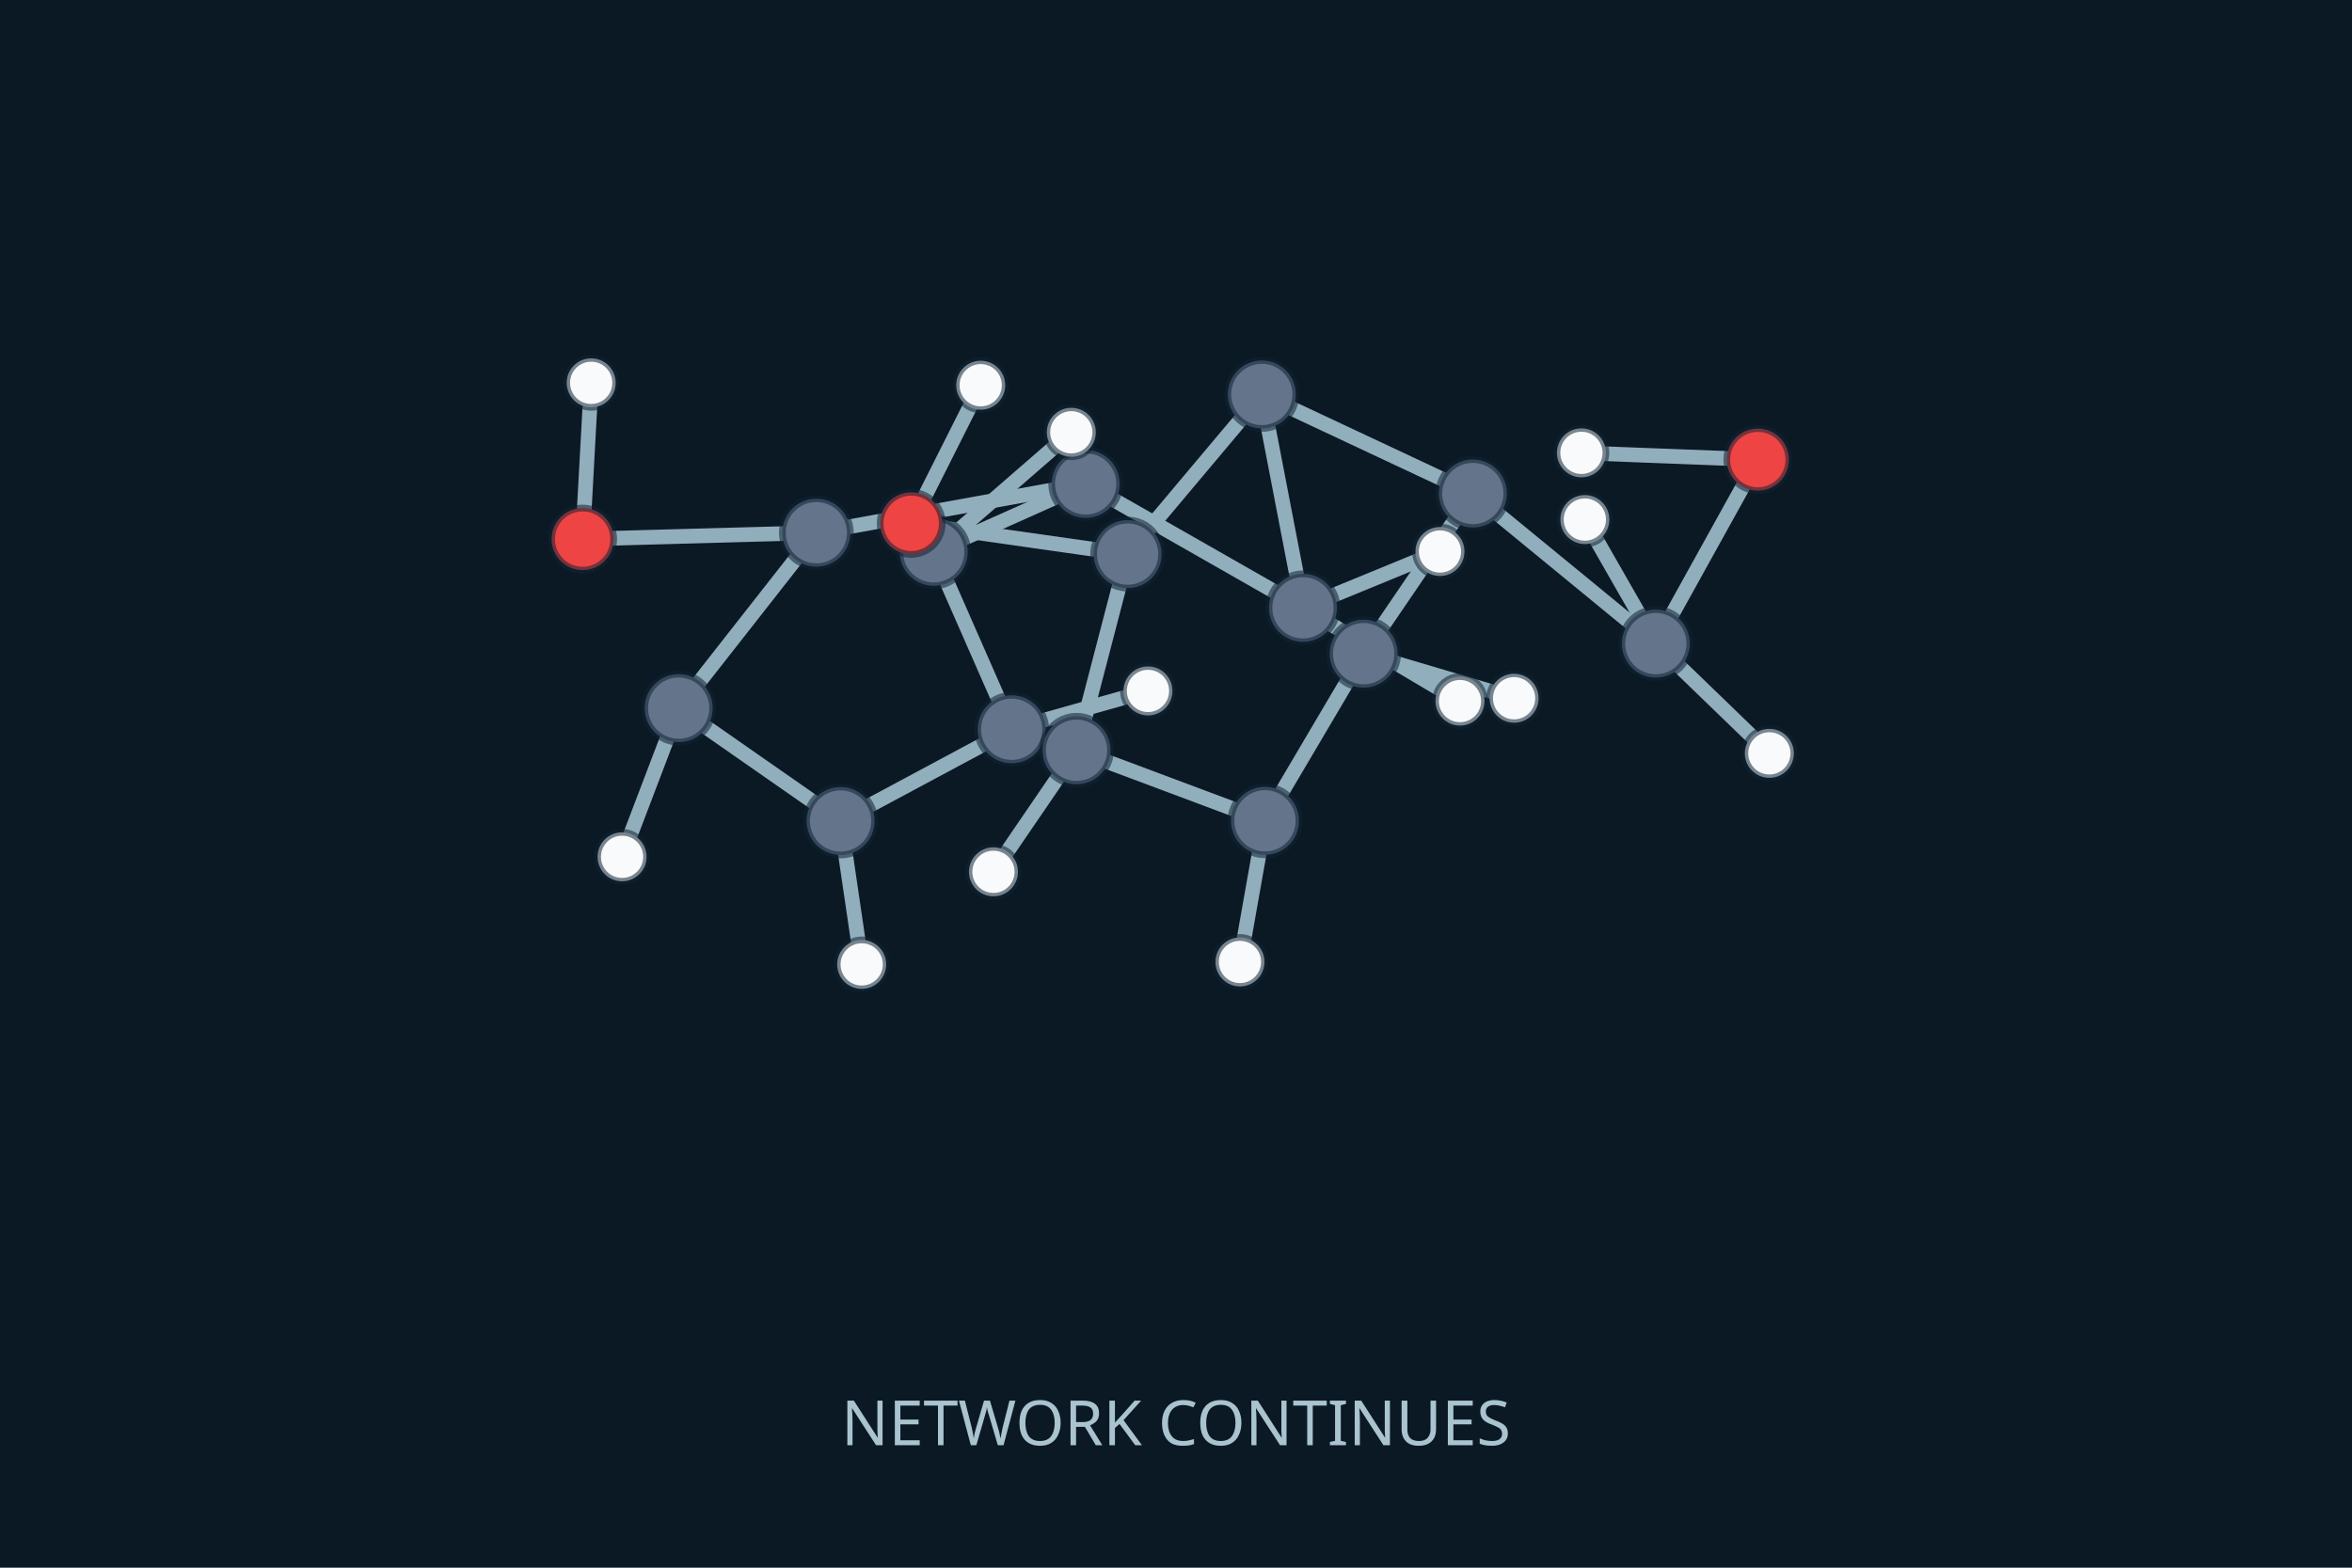
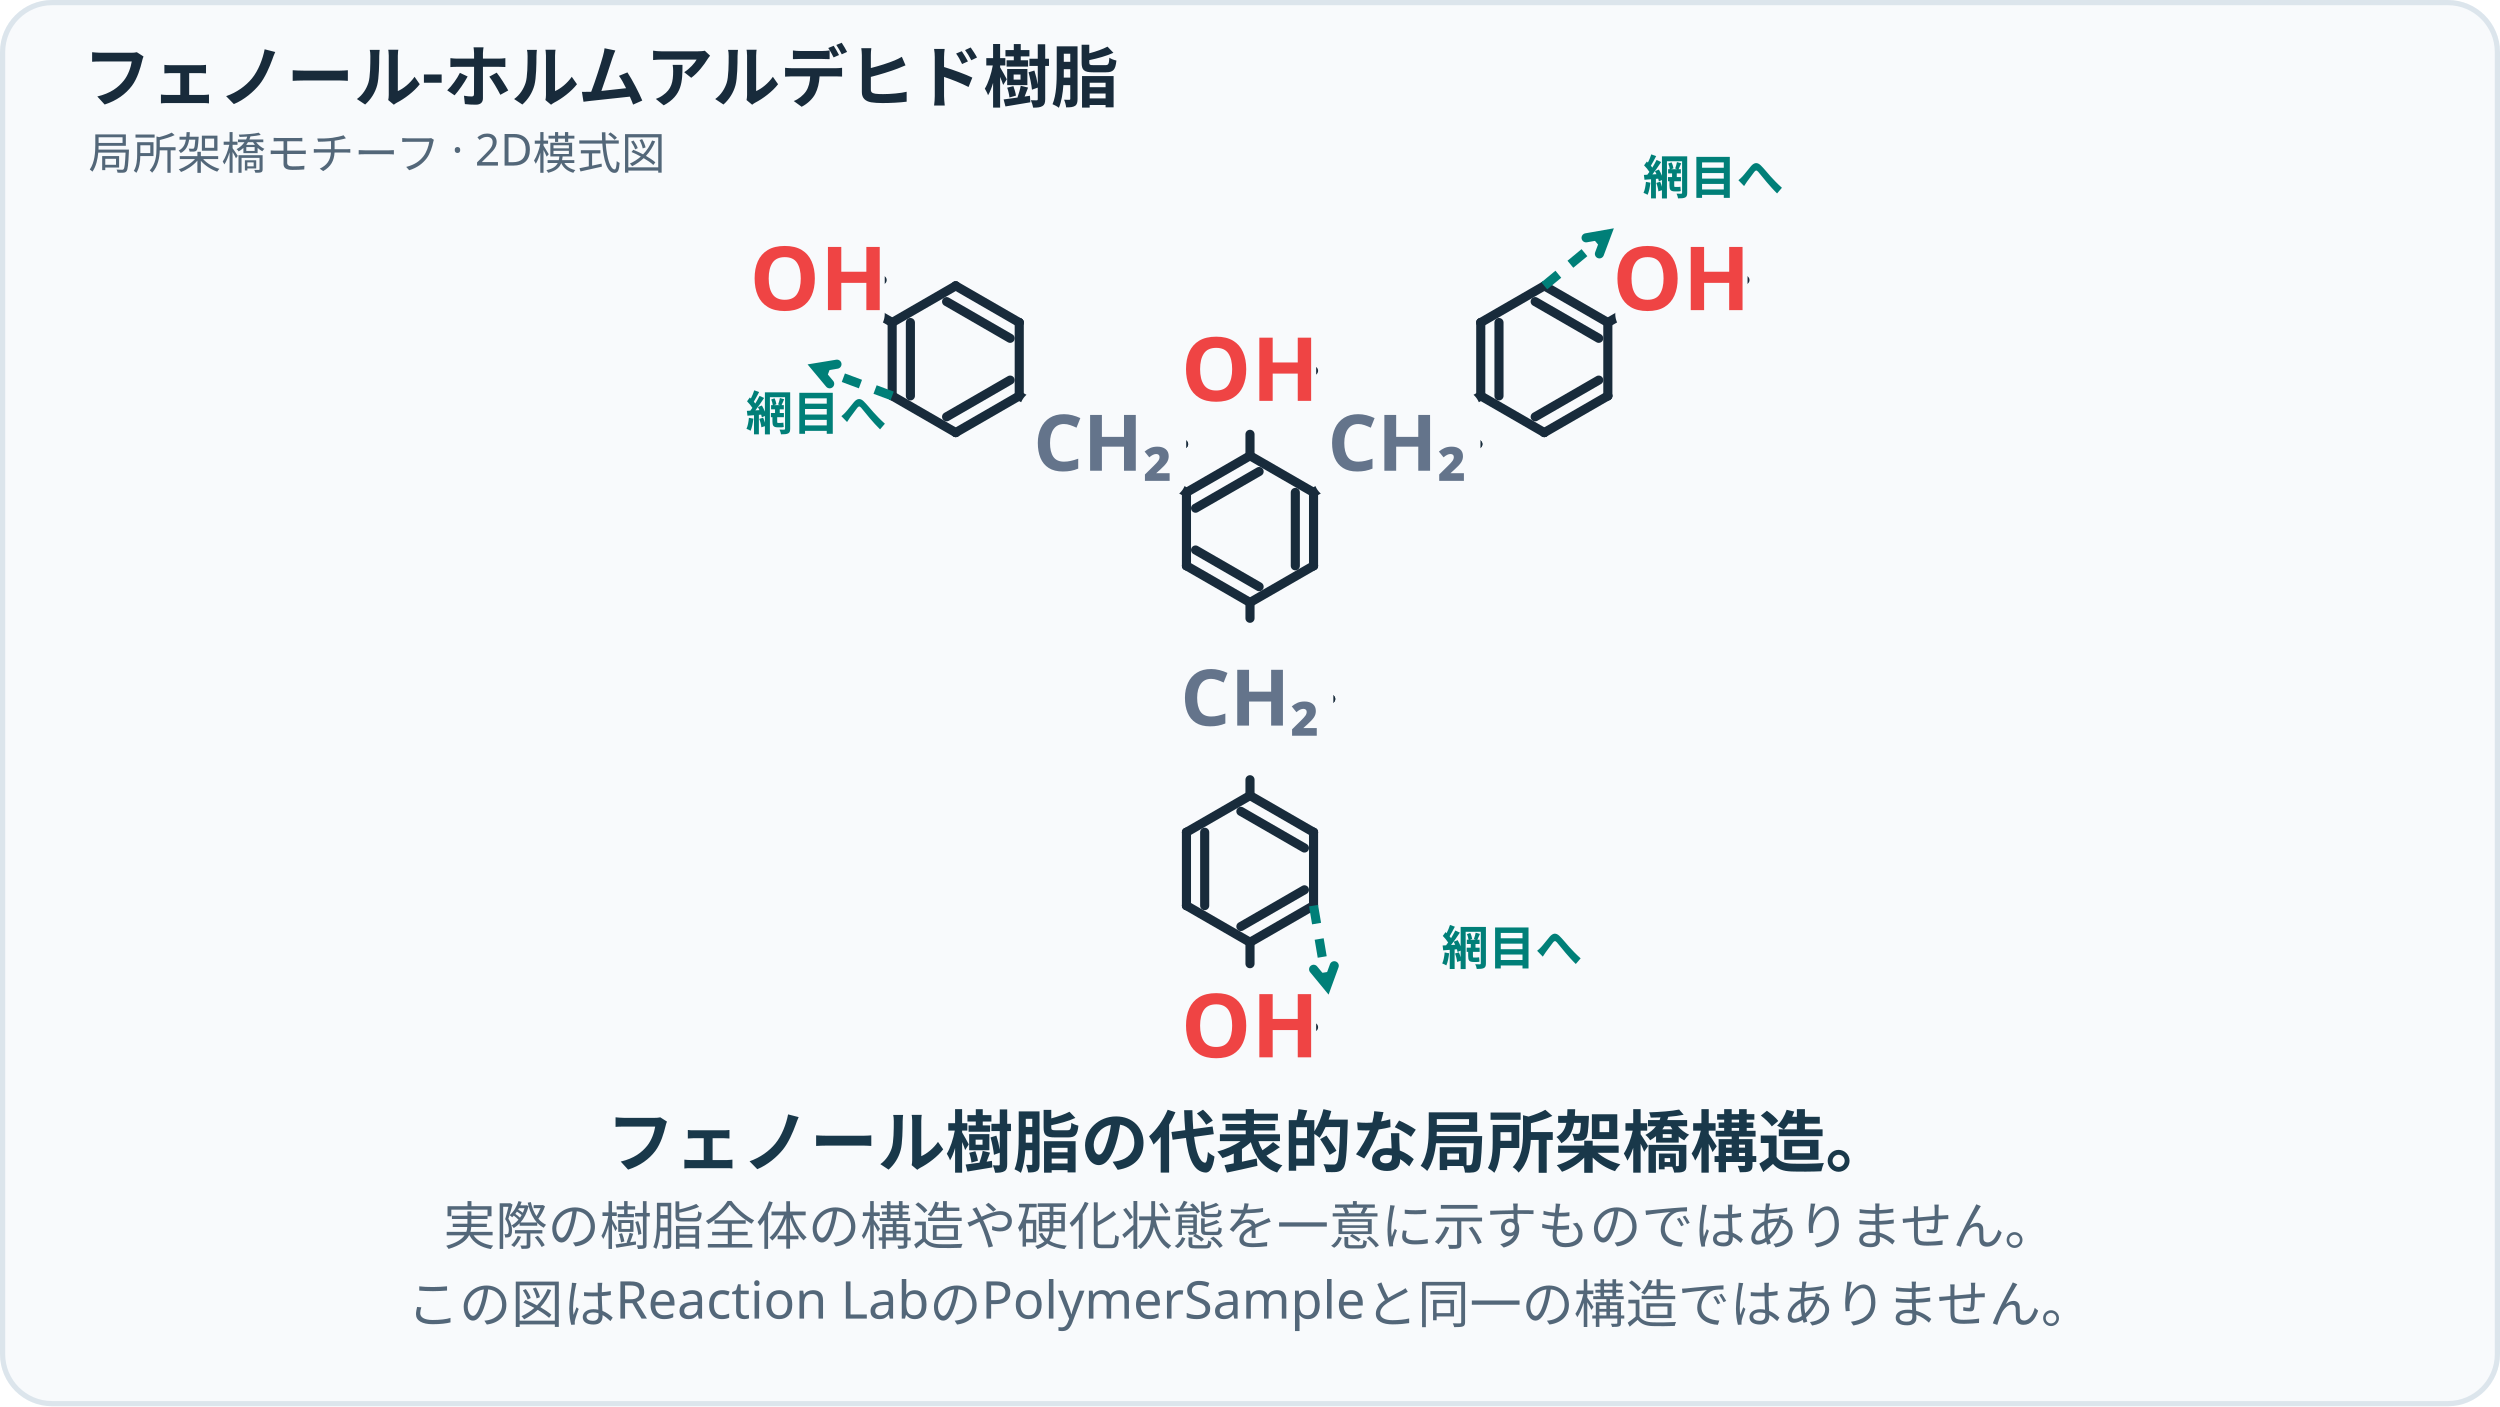
- <svg xmlns="http://www.w3.org/2000/svg" viewBox="0 0 192 128" role="img" aria-label="フェノール-ホルムアルデヒド樹脂 representative segment" data-polymer-id="phenol-formaldehyde-resin">
-   <rect width="192" height="128" fill="#0b1924" />
-   <g>
-     <path d="M66.64 43.494L88.628 39.51" stroke="#91aebd" stroke-width="1.2" stroke-linecap="round" />
-     <path d="M55.404 57.82L66.64 43.494" stroke="#91aebd" stroke-width="1.2" stroke-linecap="round" />
-     <path d="M66.64 43.494L47.563 44.016" stroke="#91aebd" stroke-width="1.2" stroke-linecap="round" />
-     <path d="M88.628 39.51L76.222 45.055" stroke="#91aebd" stroke-width="1.2" stroke-linecap="round" />
-     <path d="M88.628 39.51L106.364 49.627" stroke="#91aebd" stroke-width="1.2" stroke-linecap="round" />
-     <path d="M76.222 45.055L82.586 59.545" stroke="#91aebd" stroke-width="1.2" stroke-linecap="round" />
-     <path d="M76.222 45.055L87.454 35.296" stroke="#91aebd" stroke-width="1.2" stroke-linecap="round" />
-     <path d="M82.586 59.545L68.619 67.033" stroke="#91aebd" stroke-width="1.2" stroke-linecap="round" />
-     <path d="M82.586 59.545L93.711 56.414" stroke="#91aebd" stroke-width="1.2" stroke-linecap="round" />
-     <path d="M68.619 67.033L55.404 57.82" stroke="#91aebd" stroke-width="1.2" stroke-linecap="round" />
-     <path d="M68.619 67.033L70.342 78.742" stroke="#91aebd" stroke-width="1.2" stroke-linecap="round" />
-     <path d="M55.404 57.82L50.782 69.958" stroke="#91aebd" stroke-width="1.2" stroke-linecap="round" />
-     <path d="M47.563 44.016L48.261 31.258" stroke="#91aebd" stroke-width="1.2" stroke-linecap="round" />
-     <path d="M92.051 45.242L103.007 32.208" stroke="#91aebd" stroke-width="1.2" stroke-linecap="round" />
-     <path d="M87.88 61.258L92.051 45.242" stroke="#91aebd" stroke-width="1.2" stroke-linecap="round" />
-     <path d="M92.051 45.242L74.384 42.73" stroke="#91aebd" stroke-width="1.2" stroke-linecap="round" />
-     <path d="M103.007 32.208L120.233 40.294" stroke="#91aebd" stroke-width="1.2" stroke-linecap="round" />
-     <path d="M106.364 49.627L103.007 32.208" stroke="#91aebd" stroke-width="1.2" stroke-linecap="round" />
-     <path d="M103.264 67.018L101.222 78.542" stroke="#91aebd" stroke-width="1.2" stroke-linecap="round" />
-     <path d="M87.88 61.258L81.099 71.183" stroke="#91aebd" stroke-width="1.2" stroke-linecap="round" />
-     <path d="M74.384 42.73L80.058 31.453" stroke="#91aebd" stroke-width="1.2" stroke-linecap="round" />
-     <path d="M120.233 40.294L111.319 53.37" stroke="#91aebd" stroke-width="1.2" stroke-linecap="round" />
-     <path d="M120.233 40.294L135.169 52.55" stroke="#91aebd" stroke-width="1.2" stroke-linecap="round" />
-     <path d="M111.319 53.37L103.264 67.018" stroke="#91aebd" stroke-width="1.2" stroke-linecap="round" />
-     <path d="M111.319 53.37L123.6 57.01" stroke="#91aebd" stroke-width="1.2" stroke-linecap="round" />
-     <path d="M103.264 67.018L87.88 61.258" stroke="#91aebd" stroke-width="1.2" stroke-linecap="round" />
-     <path d="M143.497 37.527L129.095 36.974" stroke="#91aebd" stroke-width="1.2" stroke-linecap="round" />
-     <path d="M106.364 49.627L117.548 45.03" stroke="#91aebd" stroke-width="1.2" stroke-linecap="round" />
-     <path d="M106.364 49.627L119.183 57.243" stroke="#91aebd" stroke-width="1.2" stroke-linecap="round" />
-     <path d="M135.169 52.55L143.497 37.527" stroke="#91aebd" stroke-width="1.2" stroke-linecap="round" />
-     <path d="M135.169 52.55L129.375 42.422" stroke="#91aebd" stroke-width="1.2" stroke-linecap="round" />
-     <path d="M135.169 52.55L144.437 61.51" stroke="#91aebd" stroke-width="1.2" stroke-linecap="round" />
-     <circle cx="66.64" cy="43.494" r="2.776" fill="#64748b" stroke="#102433" stroke-opacity=".55" stroke-width=".55" />
-     <circle cx="88.628" cy="39.51" r="2.776" fill="#64748b" stroke="#102433" stroke-opacity=".55" stroke-width=".55" />
-     <circle cx="76.222" cy="45.055" r="2.776" fill="#64748b" stroke="#102433" stroke-opacity=".55" stroke-width=".55" />
-     <circle cx="82.586" cy="59.545" r="2.776" fill="#64748b" stroke="#102433" stroke-opacity=".55" stroke-width=".55" />
-     <circle cx="68.619" cy="67.033" r="2.776" fill="#64748b" stroke="#102433" stroke-opacity=".55" stroke-width=".55" />
-     <circle cx="55.404" cy="57.82" r="2.776" fill="#64748b" stroke="#102433" stroke-opacity=".55" stroke-width=".55" />
-     <circle cx="47.563" cy="44.016" r="2.535" fill="#ef4444" stroke="#102433" stroke-opacity=".55" stroke-width=".55" />
-     <circle cx="92.051" cy="45.242" r="2.776" fill="#64748b" stroke="#102433" stroke-opacity=".55" stroke-width=".55" />
-     <circle cx="103.007" cy="32.208" r="2.776" fill="#64748b" stroke="#102433" stroke-opacity=".55" stroke-width=".55" />
-     <circle cx="101.222" cy="78.542" r="2" fill="#f8fafc" stroke="#102433" stroke-opacity=".55" stroke-width=".55" />
-     <circle cx="81.099" cy="71.183" r="2" fill="#f8fafc" stroke="#102433" stroke-opacity=".55" stroke-width=".55" />
-     <circle cx="80.058" cy="31.453" r="2" fill="#f8fafc" stroke="#102433" stroke-opacity=".55" stroke-width=".55" />
-     <circle cx="87.454" cy="35.296" r="2" fill="#f8fafc" stroke="#102433" stroke-opacity=".55" stroke-width=".55" />
-     <circle cx="120.233" cy="40.294" r="2.776" fill="#64748b" stroke="#102433" stroke-opacity=".55" stroke-width=".55" />
-     <circle cx="111.319" cy="53.37" r="2.776" fill="#64748b" stroke="#102433" stroke-opacity=".55" stroke-width=".55" />
-     <circle cx="103.264" cy="67.018" r="2.776" fill="#64748b" stroke="#102433" stroke-opacity=".55" stroke-width=".55" />
-     <circle cx="87.88" cy="61.258" r="2.776" fill="#64748b" stroke="#102433" stroke-opacity=".55" stroke-width=".55" />
-     <circle cx="74.384" cy="42.73" r="2.535" fill="#ef4444" stroke="#102433" stroke-opacity=".55" stroke-width=".55" />
-     <circle cx="129.095" cy="36.974" r="2" fill="#f8fafc" stroke="#102433" stroke-opacity=".55" stroke-width=".55" />
-     <circle cx="123.6" cy="57.01" r="2" fill="#f8fafc" stroke="#102433" stroke-opacity=".55" stroke-width=".55" />
-     <circle cx="93.711" cy="56.414" r="2" fill="#f8fafc" stroke="#102433" stroke-opacity=".55" stroke-width=".55" />
-     <circle cx="106.364" cy="49.627" r="2.776" fill="#64748b" stroke="#102433" stroke-opacity=".55" stroke-width=".55" />
-     <circle cx="117.548" cy="45.03" r="2" fill="#f8fafc" stroke="#102433" stroke-opacity=".55" stroke-width=".55" />
-     <circle cx="119.183" cy="57.243" r="2" fill="#f8fafc" stroke="#102433" stroke-opacity=".55" stroke-width=".55" />
-     <circle cx="70.342" cy="78.742" r="2" fill="#f8fafc" stroke="#102433" stroke-opacity=".55" stroke-width=".55" />
-     <circle cx="50.782" cy="69.958" r="2" fill="#f8fafc" stroke="#102433" stroke-opacity=".55" stroke-width=".55" />
-     <circle cx="48.261" cy="31.258" r="2" fill="#f8fafc" stroke="#102433" stroke-opacity=".55" stroke-width=".55" />
-     <circle cx="135.169" cy="52.55" r="2.776" fill="#64748b" stroke="#102433" stroke-opacity=".55" stroke-width=".55" />
-     <circle cx="143.497" cy="37.527" r="2.535" fill="#ef4444" stroke="#102433" stroke-opacity=".55" stroke-width=".55" />
-     <circle cx="129.375" cy="42.422" r="2" fill="#f8fafc" stroke="#102433" stroke-opacity=".55" stroke-width=".55" />
-     <circle cx="144.437" cy="61.51" r="2" fill="#f8fafc" stroke="#102433" stroke-opacity=".55" stroke-width=".55" />
+ <svg xmlns="http://www.w3.org/2000/svg" viewBox="0 0 960 540" role="img" aria-labelledby="polymer-title polymer-description" data-polymer-id="phenol-formaldehyde-resin" data-generator-version="task7-2d-v1" data-structure-source-commit="3050fed9c89f16aed19c2323db94fef5f9f9765e" data-representation-type="network-junction" data-atom-count="52" data-bond-count="55">
+   <rect width="960" height="540" rx="20" fill="#f8fafc" />
+   <rect x="1" y="1" width="958" height="538" rx="19" fill="none" stroke="#dce5ec" stroke-width="2" />
+   <text class="figure-title" x="32" y="39" font-family="sans-serif" font-size="26" font-weight="750" fill="#182b3b">フェノール-ホルムアルデヒド樹脂</text>
+   <text class="figure-kicker" x="34" y="65" font-family="sans-serif" font-size="17" fill="#536779">局所架橋モチーフ · 2D模式図</text>
+   <g class="chemical-bonds" fill="none" stroke="#182b3b" stroke-width="3.5" stroke-linecap="round" stroke-linejoin="round">
+     <g class="bond" data-bond-ref="phenol-core.a0::phenol-core.a1" data-atom-a="phenol-core.a0" data-atom-b="phenol-core.a1" data-bond-order="2">
+       <path d="M480 175L455.6 189.09" />
+       <path d="M483.5 181.07L459.1 195.15" />
+     </g>
+     <g class="bond" data-bond-ref="phenol-core.a1::phenol-core.a2" data-atom-a="phenol-core.a1" data-atom-b="phenol-core.a2" data-bond-order="1">
+       <path d="M455.6 189.09L455.6 217.27" />
+     </g>
+     <g class="bond" data-bond-ref="phenol-core.a2::phenol-core.a3" data-atom-a="phenol-core.a2" data-atom-b="phenol-core.a3" data-bond-order="2">
+       <path d="M455.6 217.27L480 231.35" />
+       <path d="M459.1 211.2L483.5 225.29" />
+     </g>
+     <g class="bond" data-bond-ref="phenol-core.a3::phenol-core.a4" data-atom-a="phenol-core.a3" data-atom-b="phenol-core.a4" data-bond-order="1">
+       <path d="M480 231.35L504.4 217.27" />
+     </g>
+     <g class="bond" data-bond-ref="phenol-core.a4::phenol-core.a5" data-atom-a="phenol-core.a4" data-atom-b="phenol-core.a5" data-bond-order="2">
+       <path d="M504.4 217.27L504.4 189.09" />
+       <path d="M497.4 217.27L497.4 189.09" />
+     </g>
+     <g class="bond" data-bond-ref="phenol-core.a5::phenol-core.a0" data-atom-a="phenol-core.a5" data-atom-b="phenol-core.a0" data-bond-order="1">
+       <path d="M504.4 189.09L480 175" />
+     </g>
+     <g class="bond" data-bond-ref="phenol-core.a0::phenol-core.a6" data-atom-a="phenol-core.a0" data-atom-b="phenol-core.a6" data-bond-order="1">
+       <path d="M480 175L480 166.78" />
+     </g>
+     <g class="bond" data-bond-ref="phenol-core.a2::phenol-core.a8" data-atom-a="phenol-core.a2" data-atom-b="phenol-core.a8" data-bond-order="1">
+       <path d="M455.6 217.27L455.6 217.27" />
+     </g>
+     <g class="bond" data-bond-ref="phenol-core.a4::phenol-core.a10" data-atom-a="phenol-core.a4" data-atom-b="phenol-core.a10" data-bond-order="1">
+       <path d="M504.4 217.27L504.4 217.27" />
+     </g>
+     <g class="bond" data-bond-ref="phenol-core.a6::phenol-core.a12" data-atom-a="phenol-core.a6" data-atom-b="phenol-core.a12" data-bond-order="1">
+       <path d="M504.4 142.38L480 142.38" />
+     </g>
+     <g class="bond" data-bond-ref="phenol-arm-1.a0::phenol-arm-1.a1" data-atom-a="phenol-arm-1.a0" data-atom-b="phenol-arm-1.a1" data-bond-order="2">
+       <path d="M342.59 123.85L342.59 152.02" />
+       <path d="M349.59 123.85L349.59 152.02" />
+     </g>
+     <g class="bond" data-bond-ref="phenol-arm-1.a1::phenol-arm-1.a2" data-atom-a="phenol-arm-1.a1" data-atom-b="phenol-arm-1.a2" data-bond-order="1">
+       <path d="M342.59 152.02L366.99 166.11" />
+     </g>
+     <g class="bond" data-bond-ref="phenol-arm-1.a2::phenol-arm-1.a3" data-atom-a="phenol-arm-1.a2" data-atom-b="phenol-arm-1.a3" data-bond-order="2">
+       <path d="M366.99 166.11L391.39 152.02" />
+       <path d="M363.49 160.05L387.89 145.96" />
+     </g>
+     <g class="bond" data-bond-ref="phenol-arm-1.a3::phenol-arm-1.a4" data-atom-a="phenol-arm-1.a3" data-atom-b="phenol-arm-1.a4" data-bond-order="1">
+       <path d="M391.39 152.02L391.39 123.85" />
+     </g>
+     <g class="bond" data-bond-ref="phenol-arm-1.a4::phenol-arm-1.a5" data-atom-a="phenol-arm-1.a4" data-atom-b="phenol-arm-1.a5" data-bond-order="2">
+       <path d="M391.39 123.85L366.99 109.76" />
+       <path d="M387.89 129.91L363.49 115.82" />
+     </g>
+     <g class="bond" data-bond-ref="phenol-arm-1.a5::phenol-arm-1.a0" data-atom-a="phenol-arm-1.a5" data-atom-b="phenol-arm-1.a0" data-bond-order="1">
+       <path d="M366.99 109.76L342.59 123.85" />
+     </g>
+     <g class="bond" data-bond-ref="phenol-arm-1.a0::phenol-arm-1.a6" data-atom-a="phenol-arm-1.a0" data-atom-b="phenol-arm-1.a6" data-bond-order="1">
+       <path d="M342.59 123.85L335.47 119.74" />
+     </g>
+     <g class="bond" data-bond-ref="phenol-arm-1.a2::phenol-arm-1.a8" data-atom-a="phenol-arm-1.a2" data-atom-b="phenol-arm-1.a8" data-bond-order="1">
+       <path d="M366.99 166.11L366.99 166.11" />
+     </g>
+     <g class="bond" data-bond-ref="phenol-arm-1.a4::phenol-arm-1.a10" data-atom-a="phenol-arm-1.a4" data-atom-b="phenol-arm-1.a10" data-bond-order="1">
+       <path d="M391.39 123.85L391.39 123.85" />
+     </g>
+     <g class="bond" data-bond-ref="phenol-arm-1.a5::phenol-arm-1.a11" data-atom-a="phenol-arm-1.a5" data-atom-b="phenol-arm-1.a11" data-bond-order="1">
+       <path d="M366.99 109.76L366.99 109.76" />
+     </g>
+     <g class="bond" data-bond-ref="phenol-arm-1.a6::phenol-arm-1.a12" data-atom-a="phenol-arm-1.a6" data-atom-b="phenol-arm-1.a12" data-bond-order="1">
+       <path d="M338.74 107.54L314.34 107.54" />
+     </g>
+     <g class="bond" data-bond-ref="phenol-arm-2.a0::phenol-arm-2.a1" data-atom-a="phenol-arm-2.a0" data-atom-b="phenol-arm-2.a1" data-bond-order="2">
+       <path d="M480 361.84L504.4 347.76" />
+       <path d="M476.5 355.78L500.9 341.69" />
+     </g>
+     <g class="bond" data-bond-ref="phenol-arm-2.a1::phenol-arm-2.a2" data-atom-a="phenol-arm-2.a1" data-atom-b="phenol-arm-2.a2" data-bond-order="1">
+       <path d="M504.4 347.76L504.4 319.58" />
+     </g>
+     <g class="bond" data-bond-ref="phenol-arm-2.a2::phenol-arm-2.a3" data-atom-a="phenol-arm-2.a2" data-atom-b="phenol-arm-2.a3" data-bond-order="2">
+       <path d="M504.4 319.58L480 305.49" />
+       <path d="M500.9 325.64L476.5 311.56" />
+     </g>
+     <g class="bond" data-bond-ref="phenol-arm-2.a3::phenol-arm-2.a4" data-atom-a="phenol-arm-2.a3" data-atom-b="phenol-arm-2.a4" data-bond-order="1">
+       <path d="M480 305.49L455.6 319.58" />
+     </g>
+     <g class="bond" data-bond-ref="phenol-arm-2.a4::phenol-arm-2.a5" data-atom-a="phenol-arm-2.a4" data-atom-b="phenol-arm-2.a5" data-bond-order="2">
+       <path d="M455.6 319.58L455.6 347.76" />
+       <path d="M462.6 319.58L462.6 347.76" />
+     </g>
+     <g class="bond" data-bond-ref="phenol-arm-2.a5::phenol-arm-2.a0" data-atom-a="phenol-arm-2.a5" data-atom-b="phenol-arm-2.a0" data-bond-order="1">
+       <path d="M455.6 347.76L480 361.84" />
+     </g>
+     <g class="bond" data-bond-ref="phenol-arm-2.a0::phenol-arm-2.a6" data-atom-a="phenol-arm-2.a0" data-atom-b="phenol-arm-2.a6" data-bond-order="1">
+       <path d="M480 361.84L480 370.06" />
+     </g>
+     <g class="bond" data-bond-ref="phenol-arm-2.a2::phenol-arm-2.a8" data-atom-a="phenol-arm-2.a2" data-atom-b="phenol-arm-2.a8" data-bond-order="1">
+       <path d="M504.4 319.58L504.4 319.58" />
+     </g>
+     <g class="bond" data-bond-ref="phenol-arm-2.a4::phenol-arm-2.a10" data-atom-a="phenol-arm-2.a4" data-atom-b="phenol-arm-2.a10" data-bond-order="1">
+       <path d="M455.6 319.58L455.6 319.58" />
+     </g>
+     <g class="bond" data-bond-ref="phenol-arm-2.a5::phenol-arm-2.a11" data-atom-a="phenol-arm-2.a5" data-atom-b="phenol-arm-2.a11" data-bond-order="1">
+       <path d="M455.6 347.76L455.6 347.76" />
+     </g>
+     <g class="bond" data-bond-ref="phenol-arm-2.a6::phenol-arm-2.a12" data-atom-a="phenol-arm-2.a6" data-atom-b="phenol-arm-2.a12" data-bond-order="1">
+       <path d="M504.4 394.46L480 394.46" />
+     </g>
+     <g class="bond" data-bond-ref="phenol-arm-3.a0::phenol-arm-3.a1" data-atom-a="phenol-arm-3.a0" data-atom-b="phenol-arm-3.a1" data-bond-order="2">
+       <path d="M617.41 123.85L593.01 109.76" />
+       <path d="M613.91 129.91L589.51 115.82" />
+     </g>
+     <g class="bond" data-bond-ref="phenol-arm-3.a1::phenol-arm-3.a2" data-atom-a="phenol-arm-3.a1" data-atom-b="phenol-arm-3.a2" data-bond-order="1">
+       <path d="M593.01 109.76L568.61 123.85" />
+     </g>
+     <g class="bond" data-bond-ref="phenol-arm-3.a2::phenol-arm-3.a3" data-atom-a="phenol-arm-3.a2" data-atom-b="phenol-arm-3.a3" data-bond-order="2">
+       <path d="M568.61 123.85L568.61 152.02" />
+       <path d="M575.61 123.85L575.61 152.02" />
+     </g>
+     <g class="bond" data-bond-ref="phenol-arm-3.a3::phenol-arm-3.a4" data-atom-a="phenol-arm-3.a3" data-atom-b="phenol-arm-3.a4" data-bond-order="1">
+       <path d="M568.61 152.02L593.01 166.11" />
+     </g>
+     <g class="bond" data-bond-ref="phenol-arm-3.a4::phenol-arm-3.a5" data-atom-a="phenol-arm-3.a4" data-atom-b="phenol-arm-3.a5" data-bond-order="2">
+       <path d="M593.01 166.11L617.41 152.02" />
+       <path d="M589.51 160.05L613.91 145.96" />
+     </g>
+     <g class="bond" data-bond-ref="phenol-arm-3.a5::phenol-arm-3.a0" data-atom-a="phenol-arm-3.a5" data-atom-b="phenol-arm-3.a0" data-bond-order="1">
+       <path d="M617.41 152.02L617.41 123.85" />
+     </g>
+     <g class="bond" data-bond-ref="phenol-arm-3.a0::phenol-arm-3.a6" data-atom-a="phenol-arm-3.a0" data-atom-b="phenol-arm-3.a6" data-bond-order="1">
+       <path d="M617.41 123.85L624.53 119.74" />
+     </g>
+     <g class="bond" data-bond-ref="phenol-arm-3.a2::phenol-arm-3.a8" data-atom-a="phenol-arm-3.a2" data-atom-b="phenol-arm-3.a8" data-bond-order="1">
+       <path d="M568.61 123.85L568.61 123.85" />
+     </g>
+     <g class="bond" data-bond-ref="phenol-arm-3.a4::phenol-arm-3.a10" data-atom-a="phenol-arm-3.a4" data-atom-b="phenol-arm-3.a10" data-bond-order="1">
+       <path d="M593.01 166.11L593.01 166.11" />
+     </g>
+     <g class="bond" data-bond-ref="phenol-arm-3.a5::phenol-arm-3.a11" data-atom-a="phenol-arm-3.a5" data-atom-b="phenol-arm-3.a11" data-bond-order="1">
+       <path d="M617.41 152.02L617.41 152.02" />
+     </g>
+     <g class="bond" data-bond-ref="phenol-arm-3.a6::phenol-arm-3.a12" data-atom-a="phenol-arm-3.a6" data-atom-b="phenol-arm-3.a12" data-bond-order="1">
+       <path d="M670.06 107.54L645.66 107.54" />
+     </g>
+     <g class="bond" data-bond-ref="formaldehyde-1.a0::formaldehyde-1.a2" data-atom-a="formaldehyde-1.a0" data-atom-b="formaldehyde-1.a2" data-bond-order="1">
+       <path d="M454.5 170.56L423.5 170.56" />
+     </g>
+     <g class="bond" data-bond-ref="formaldehyde-1.a0::formaldehyde-1.a3" data-atom-a="formaldehyde-1.a0" data-atom-b="formaldehyde-1.a3" data-bond-order="1">
+       <path d="M454.5 170.56L423.5 170.56" />
+     </g>
+     <g class="bond" data-bond-ref="formaldehyde-2.a0::formaldehyde-2.a2" data-atom-a="formaldehyde-2.a0" data-atom-b="formaldehyde-2.a2" data-bond-order="1">
+       <path d="M511 268.42L480 268.42" />
+     </g>
+     <g class="bond" data-bond-ref="formaldehyde-2.a0::formaldehyde-2.a3" data-atom-a="formaldehyde-2.a0" data-atom-b="formaldehyde-2.a3" data-bond-order="1">
+       <path d="M511 268.42L480 268.42" />
+     </g>
+     <g class="bond" data-bond-ref="formaldehyde-3.a0::formaldehyde-3.a2" data-atom-a="formaldehyde-3.a0" data-atom-b="formaldehyde-3.a2" data-bond-order="1">
+       <path d="M567.5 170.56L536.5 170.56" />
+     </g>
+     <g class="bond" data-bond-ref="formaldehyde-3.a0::formaldehyde-3.a3" data-atom-a="formaldehyde-3.a0" data-atom-b="formaldehyde-3.a3" data-bond-order="1">
+       <path d="M567.5 170.56L536.5 170.56" />
+     </g>
+     <g class="bond" data-bond-ref="phenol-core.a1::formaldehyde-1.a0" data-atom-a="phenol-core.a1" data-atom-b="formaldehyde-1.a0" data-bond-order="1">
+       <path d="M455.6 189.09L450.34 186.06" />
+     </g>
+     <g class="bond" data-bond-ref="phenol-arm-1.a3::formaldehyde-1.a0" data-atom-a="phenol-arm-1.a3" data-atom-b="formaldehyde-1.a0" data-bond-order="1">
+       <path d="M391.39 152.02L396.65 155.06" />
+     </g>
+     <g class="bond" data-bond-ref="phenol-core.a3::formaldehyde-2.a0" data-atom-a="phenol-core.a3" data-atom-b="formaldehyde-2.a0" data-bond-order="1">
+       <path d="M480 231.35L480 237.42" />
+     </g>
+     <g class="bond" data-bond-ref="phenol-arm-2.a3::formaldehyde-2.a0" data-atom-a="phenol-arm-2.a3" data-atom-b="formaldehyde-2.a0" data-bond-order="1">
+       <path d="M480 305.49L480 299.42" />
+     </g>
+     <g class="bond" data-bond-ref="phenol-core.a5::formaldehyde-3.a0" data-atom-a="phenol-core.a5" data-atom-b="formaldehyde-3.a0" data-bond-order="1">
+       <path d="M504.4 189.09L509.66 186.06" />
+     </g>
+     <g class="bond" data-bond-ref="phenol-arm-3.a3::formaldehyde-3.a0" data-atom-a="phenol-arm-3.a3" data-atom-b="formaldehyde-3.a0" data-bond-order="1">
+       <path d="M568.61 152.02L563.35 155.06" />
+     </g>
  </g>
-   <text x="96" y="118" text-anchor="middle" fill="#a9c3cf" font-size="5.1" font-family="sans-serif">NETWORK CONTINUES</text>
+   <g class="aromatic-rings" data-aromatic-cycle-count="4">
+     <g class="aromatic-ring" data-ring-id="ring-phenol-arm-1.a0-phenol-arm-1.a5-phenol-arm-1.a4-phenol-arm-1.a3-phenol-arm-1.a2-phenol-arm-1.a1" data-aromatic-atom-refs="phenol-arm-1.a0 phenol-arm-1.a5 phenol-arm-1.a4 phenol-arm-1.a3 phenol-arm-1.a2 phenol-arm-1.a1" aria-label="alternating single and double bonds" />
+     <g class="aromatic-ring" data-ring-id="ring-phenol-arm-2.a0-phenol-arm-2.a5-phenol-arm-2.a4-phenol-arm-2.a3-phenol-arm-2.a2-phenol-arm-2.a1" data-aromatic-atom-refs="phenol-arm-2.a0 phenol-arm-2.a5 phenol-arm-2.a4 phenol-arm-2.a3 phenol-arm-2.a2 phenol-arm-2.a1" aria-label="alternating single and double bonds" />
+     <g class="aromatic-ring" data-ring-id="ring-phenol-arm-3.a0-phenol-arm-3.a5-phenol-arm-3.a4-phenol-arm-3.a3-phenol-arm-3.a2-phenol-arm-3.a1" data-aromatic-atom-refs="phenol-arm-3.a0 phenol-arm-3.a5 phenol-arm-3.a4 phenol-arm-3.a3 phenol-arm-3.a2 phenol-arm-3.a1" aria-label="alternating single and double bonds" />
+     <g class="aromatic-ring" data-ring-id="ring-phenol-core.a0-phenol-core.a5-phenol-core.a4-phenol-core.a3-phenol-core.a2-phenol-core.a1" data-aromatic-atom-refs="phenol-core.a0 phenol-core.a5 phenol-core.a4 phenol-core.a3 phenol-core.a2 phenol-core.a1" aria-label="alternating single and double bonds" />
+   </g>
+   <g class="continuations">
+     <g class="continuation-port" data-port-id="branch-1-continuation" data-port-atom-ref="phenol-arm-1.a1" data-connection-type="phenolic-Ar-C" data-external-bond-order="1" data-partner-element="C">
+       <path d="M342.59 152.02L313.41 141.16" fill="none" stroke="#007f78" stroke-width="3.5" stroke-dasharray="7 6" />
+       <path d="M318.59 147.37L313.41 141.16L321.39 139.85" fill="none" stroke="#007f78" stroke-width="3.5" stroke-linecap="round" />
+       <text class="continuation-label" data-port-label-for="branch-1-continuation" x="313.41" y="165.16" text-anchor="middle" font-family="sans-serif" font-size="18" font-weight="700" fill="#007f78">網目へ</text>
+     </g>
+     <g class="continuation-port" data-port-id="branch-2-continuation" data-port-atom-ref="phenol-arm-2.a1" data-connection-type="phenolic-Ar-C" data-external-bond-order="1" data-partner-element="C">
+       <path d="M504.4 347.76L509.58 378.46" fill="none" stroke="#007f78" stroke-width="3.5" stroke-dasharray="7 6" />
+       <path d="M512.35 370.85L509.58 378.46L504.43 372.21" fill="none" stroke="#007f78" stroke-width="3.5" stroke-linecap="round" />
+       <text class="continuation-label" data-port-label-for="branch-2-continuation" x="553.58" y="370.46" text-anchor="start" font-family="sans-serif" font-size="18" font-weight="700" fill="#007f78">網目へ</text>
+     </g>
+     <g class="continuation-port" data-port-id="branch-3-continuation" data-port-atom-ref="phenol-arm-3.a1" data-connection-type="phenolic-Ar-C" data-external-bond-order="1" data-partner-element="C">
+       <path d="M593.01 109.76L617.01 89.92" fill="none" stroke="#007f78" stroke-width="3.5" stroke-dasharray="7 6" />
+       <path d="M609.06 91.32L617.01 89.92L614.18 97.48" fill="none" stroke="#007f78" stroke-width="3.5" stroke-linecap="round" />
+       <text class="continuation-label" data-port-label-for="branch-3-continuation" x="630.87" y="74.56" text-anchor="start" font-family="sans-serif" font-size="18" font-weight="700" fill="#007f78">網目へ</text>
+     </g>
+   </g>
+   <g class="atom-labels">
+     <g class="atom-map skeletal-carbon" data-atom-ref="phenol-core.a0" data-element="C" data-display="skeletal-carbon-vertex" aria-hidden="true">
+       <circle cx="480" cy="175" r="2.5" fill="#182b3b" opacity=".001" />
+     </g>
+     <g class="atom-map skeletal-carbon" data-atom-ref="phenol-core.a1" data-element="C" data-display="skeletal-carbon-vertex" aria-hidden="true">
+       <circle cx="455.6" cy="189.09" r="2.5" fill="#182b3b" opacity=".001" />
+     </g>
+     <g class="atom-map skeletal-carbon" data-atom-ref="phenol-core.a2" data-element="C" data-display="skeletal-carbon-vertex" aria-hidden="true">
+       <circle cx="455.6" cy="217.27" r="2.5" fill="#182b3b" opacity=".001" />
+     </g>
+     <g class="atom-map skeletal-carbon" data-atom-ref="phenol-core.a3" data-element="C" data-display="skeletal-carbon-vertex" aria-hidden="true">
+       <circle cx="480" cy="231.35" r="2.5" fill="#182b3b" opacity=".001" />
+     </g>
+     <g class="atom-map skeletal-carbon" data-atom-ref="phenol-core.a4" data-element="C" data-display="skeletal-carbon-vertex" aria-hidden="true">
+       <circle cx="504.4" cy="217.27" r="2.5" fill="#182b3b" opacity=".001" />
+     </g>
+     <g class="atom-map skeletal-carbon" data-atom-ref="phenol-core.a5" data-element="C" data-display="skeletal-carbon-vertex" aria-hidden="true">
+       <circle cx="504.4" cy="189.09" r="2.5" fill="#182b3b" opacity=".001" />
+     </g>
+     <g class="atom-map atom-label" data-atom-ref="phenol-core.a6" data-element="O" data-display="heteroatom-group" data-label-atom-refs="phenol-core.a6 phenol-core.a12" aria-hidden="true">
+       <rect x="454.6" y="121.38" width="50.8" height="42" rx="8" fill="#f8fafc" />
+       <text x="480" y="153.94" text-anchor="middle" font-family="sans-serif" font-size="34" font-weight="750" fill="#ef4444">OH</text>
+     </g>
+     <g class="atom-map skeletal-carbon" data-atom-ref="phenol-arm-1.a0" data-element="C" data-display="skeletal-carbon-vertex" aria-hidden="true">
+       <circle cx="342.59" cy="123.85" r="2.5" fill="#182b3b" opacity=".001" />
+     </g>
+     <g class="atom-map skeletal-carbon" data-atom-ref="phenol-arm-1.a1" data-element="C" data-display="skeletal-carbon-vertex" aria-hidden="true">
+       <circle cx="342.59" cy="152.02" r="2.5" fill="#182b3b" opacity=".001" />
+     </g>
+     <g class="atom-map skeletal-carbon" data-atom-ref="phenol-arm-1.a2" data-element="C" data-display="skeletal-carbon-vertex" aria-hidden="true">
+       <circle cx="366.99" cy="166.11" r="2.5" fill="#182b3b" opacity=".001" />
+     </g>
+     <g class="atom-map skeletal-carbon" data-atom-ref="phenol-arm-1.a3" data-element="C" data-display="skeletal-carbon-vertex" aria-hidden="true">
+       <circle cx="391.39" cy="152.02" r="2.5" fill="#182b3b" opacity=".001" />
+     </g>
+     <g class="atom-map skeletal-carbon" data-atom-ref="phenol-arm-1.a4" data-element="C" data-display="skeletal-carbon-vertex" aria-hidden="true">
+       <circle cx="391.39" cy="123.85" r="2.5" fill="#182b3b" opacity=".001" />
+     </g>
+     <g class="atom-map skeletal-carbon" data-atom-ref="phenol-arm-1.a5" data-element="C" data-display="skeletal-carbon-vertex" aria-hidden="true">
+       <circle cx="366.99" cy="109.76" r="2.5" fill="#182b3b" opacity=".001" />
+     </g>
+     <g class="atom-map atom-label" data-atom-ref="phenol-arm-1.a6" data-element="O" data-display="heteroatom-group" data-label-atom-refs="phenol-arm-1.a6 phenol-arm-1.a12" aria-hidden="true">
+       <rect x="288.94" y="86.54" width="50.8" height="42" rx="8" fill="#f8fafc" />
+       <text x="314.34" y="119.1" text-anchor="middle" font-family="sans-serif" font-size="34" font-weight="750" fill="#ef4444">OH</text>
+     </g>
+     <g class="atom-map skeletal-carbon" data-atom-ref="phenol-arm-2.a0" data-element="C" data-display="skeletal-carbon-vertex" aria-hidden="true">
+       <circle cx="480" cy="361.84" r="2.5" fill="#182b3b" opacity=".001" />
+     </g>
+     <g class="atom-map skeletal-carbon" data-atom-ref="phenol-arm-2.a1" data-element="C" data-display="skeletal-carbon-vertex" aria-hidden="true">
+       <circle cx="504.4" cy="347.76" r="2.5" fill="#182b3b" opacity=".001" />
+     </g>
+     <g class="atom-map skeletal-carbon" data-atom-ref="phenol-arm-2.a2" data-element="C" data-display="skeletal-carbon-vertex" aria-hidden="true">
+       <circle cx="504.4" cy="319.58" r="2.5" fill="#182b3b" opacity=".001" />
+     </g>
+     <g class="atom-map skeletal-carbon" data-atom-ref="phenol-arm-2.a3" data-element="C" data-display="skeletal-carbon-vertex" aria-hidden="true">
+       <circle cx="480" cy="305.49" r="2.5" fill="#182b3b" opacity=".001" />
+     </g>
+     <g class="atom-map skeletal-carbon" data-atom-ref="phenol-arm-2.a4" data-element="C" data-display="skeletal-carbon-vertex" aria-hidden="true">
+       <circle cx="455.6" cy="319.58" r="2.5" fill="#182b3b" opacity=".001" />
+     </g>
+     <g class="atom-map skeletal-carbon" data-atom-ref="phenol-arm-2.a5" data-element="C" data-display="skeletal-carbon-vertex" aria-hidden="true">
+       <circle cx="455.6" cy="347.76" r="2.5" fill="#182b3b" opacity=".001" />
+     </g>
+     <g class="atom-map atom-label" data-atom-ref="phenol-arm-2.a6" data-element="O" data-display="heteroatom-group" data-label-atom-refs="phenol-arm-2.a6 phenol-arm-2.a12" aria-hidden="true">
+       <rect x="454.6" y="373.46" width="50.8" height="42" rx="8" fill="#f8fafc" />
+       <text x="480" y="406.02" text-anchor="middle" font-family="sans-serif" font-size="34" font-weight="750" fill="#ef4444">OH</text>
+     </g>
+     <g class="atom-map skeletal-carbon" data-atom-ref="phenol-arm-3.a0" data-element="C" data-display="skeletal-carbon-vertex" aria-hidden="true">
+       <circle cx="617.41" cy="123.85" r="2.5" fill="#182b3b" opacity=".001" />
+     </g>
+     <g class="atom-map skeletal-carbon" data-atom-ref="phenol-arm-3.a1" data-element="C" data-display="skeletal-carbon-vertex" aria-hidden="true">
+       <circle cx="593.01" cy="109.76" r="2.5" fill="#182b3b" opacity=".001" />
+     </g>
+     <g class="atom-map skeletal-carbon" data-atom-ref="phenol-arm-3.a2" data-element="C" data-display="skeletal-carbon-vertex" aria-hidden="true">
+       <circle cx="568.61" cy="123.85" r="2.5" fill="#182b3b" opacity=".001" />
+     </g>
+     <g class="atom-map skeletal-carbon" data-atom-ref="phenol-arm-3.a3" data-element="C" data-display="skeletal-carbon-vertex" aria-hidden="true">
+       <circle cx="568.61" cy="152.02" r="2.5" fill="#182b3b" opacity=".001" />
+     </g>
+     <g class="atom-map skeletal-carbon" data-atom-ref="phenol-arm-3.a4" data-element="C" data-display="skeletal-carbon-vertex" aria-hidden="true">
+       <circle cx="593.01" cy="166.11" r="2.5" fill="#182b3b" opacity=".001" />
+     </g>
+     <g class="atom-map skeletal-carbon" data-atom-ref="phenol-arm-3.a5" data-element="C" data-display="skeletal-carbon-vertex" aria-hidden="true">
+       <circle cx="617.41" cy="152.02" r="2.5" fill="#182b3b" opacity=".001" />
+     </g>
+     <g class="atom-map atom-label" data-atom-ref="phenol-arm-3.a6" data-element="O" data-display="heteroatom-group" data-label-atom-refs="phenol-arm-3.a6 phenol-arm-3.a12" aria-hidden="true">
+       <rect x="620.26" y="86.54" width="50.8" height="42" rx="8" fill="#f8fafc" />
+       <text x="645.66" y="119.1" text-anchor="middle" font-family="sans-serif" font-size="34" font-weight="750" fill="#ef4444">OH</text>
+     </g>
+     <g class="atom-map atom-label" data-atom-ref="formaldehyde-1.a0" data-element="C" data-display="condensed-atom" data-label-atom-refs="formaldehyde-1.a0 formaldehyde-1.a2 formaldehyde-1.a3" aria-hidden="true">
+       <rect x="391.5" y="149.56" width="64" height="42" rx="8" fill="#f8fafc" />
+       <text x="423.5" y="180.76" text-anchor="middle" font-family="sans-serif" font-size="30" font-weight="750" fill="#64748b">CH₂</text>
+     </g>
+     <g class="atom-map atom-label" data-atom-ref="formaldehyde-2.a0" data-element="C" data-display="condensed-atom" data-label-atom-refs="formaldehyde-2.a0 formaldehyde-2.a2 formaldehyde-2.a3" aria-hidden="true">
+       <rect x="448" y="247.42" width="64" height="42" rx="8" fill="#f8fafc" />
+       <text x="480" y="278.62" text-anchor="middle" font-family="sans-serif" font-size="30" font-weight="750" fill="#64748b">CH₂</text>
+     </g>
+     <g class="atom-map atom-label" data-atom-ref="formaldehyde-3.a0" data-element="C" data-display="condensed-atom" data-label-atom-refs="formaldehyde-3.a0 formaldehyde-3.a2 formaldehyde-3.a3" aria-hidden="true">
+       <rect x="504.5" y="149.56" width="64" height="42" rx="8" fill="#f8fafc" />
+       <text x="536.5" y="180.76" text-anchor="middle" font-family="sans-serif" font-size="30" font-weight="750" fill="#64748b">CH₂</text>
+     </g>
+   </g>
+   <text class="annotation primary" x="480" y="448" text-anchor="middle" font-family="sans-serif" font-size="26" font-weight="700" fill="#19384a">フェノール樹脂の代表的な局所架橋構造。</text>
+   <text class="annotation" x="480" y="478" text-anchor="middle" font-family="sans-serif" font-size="20" font-weight="500" fill="#536779">実際の樹脂全体の構造や硬化状態を一意に示すものではありません。</text>
+   <text class="annotation" x="480" y="508" text-anchor="middle" font-family="sans-serif" font-size="20" font-weight="500" fill="#536779">この図はReaction LabのPolymerSampleと同一の構造ではありません。</text>
</svg>
